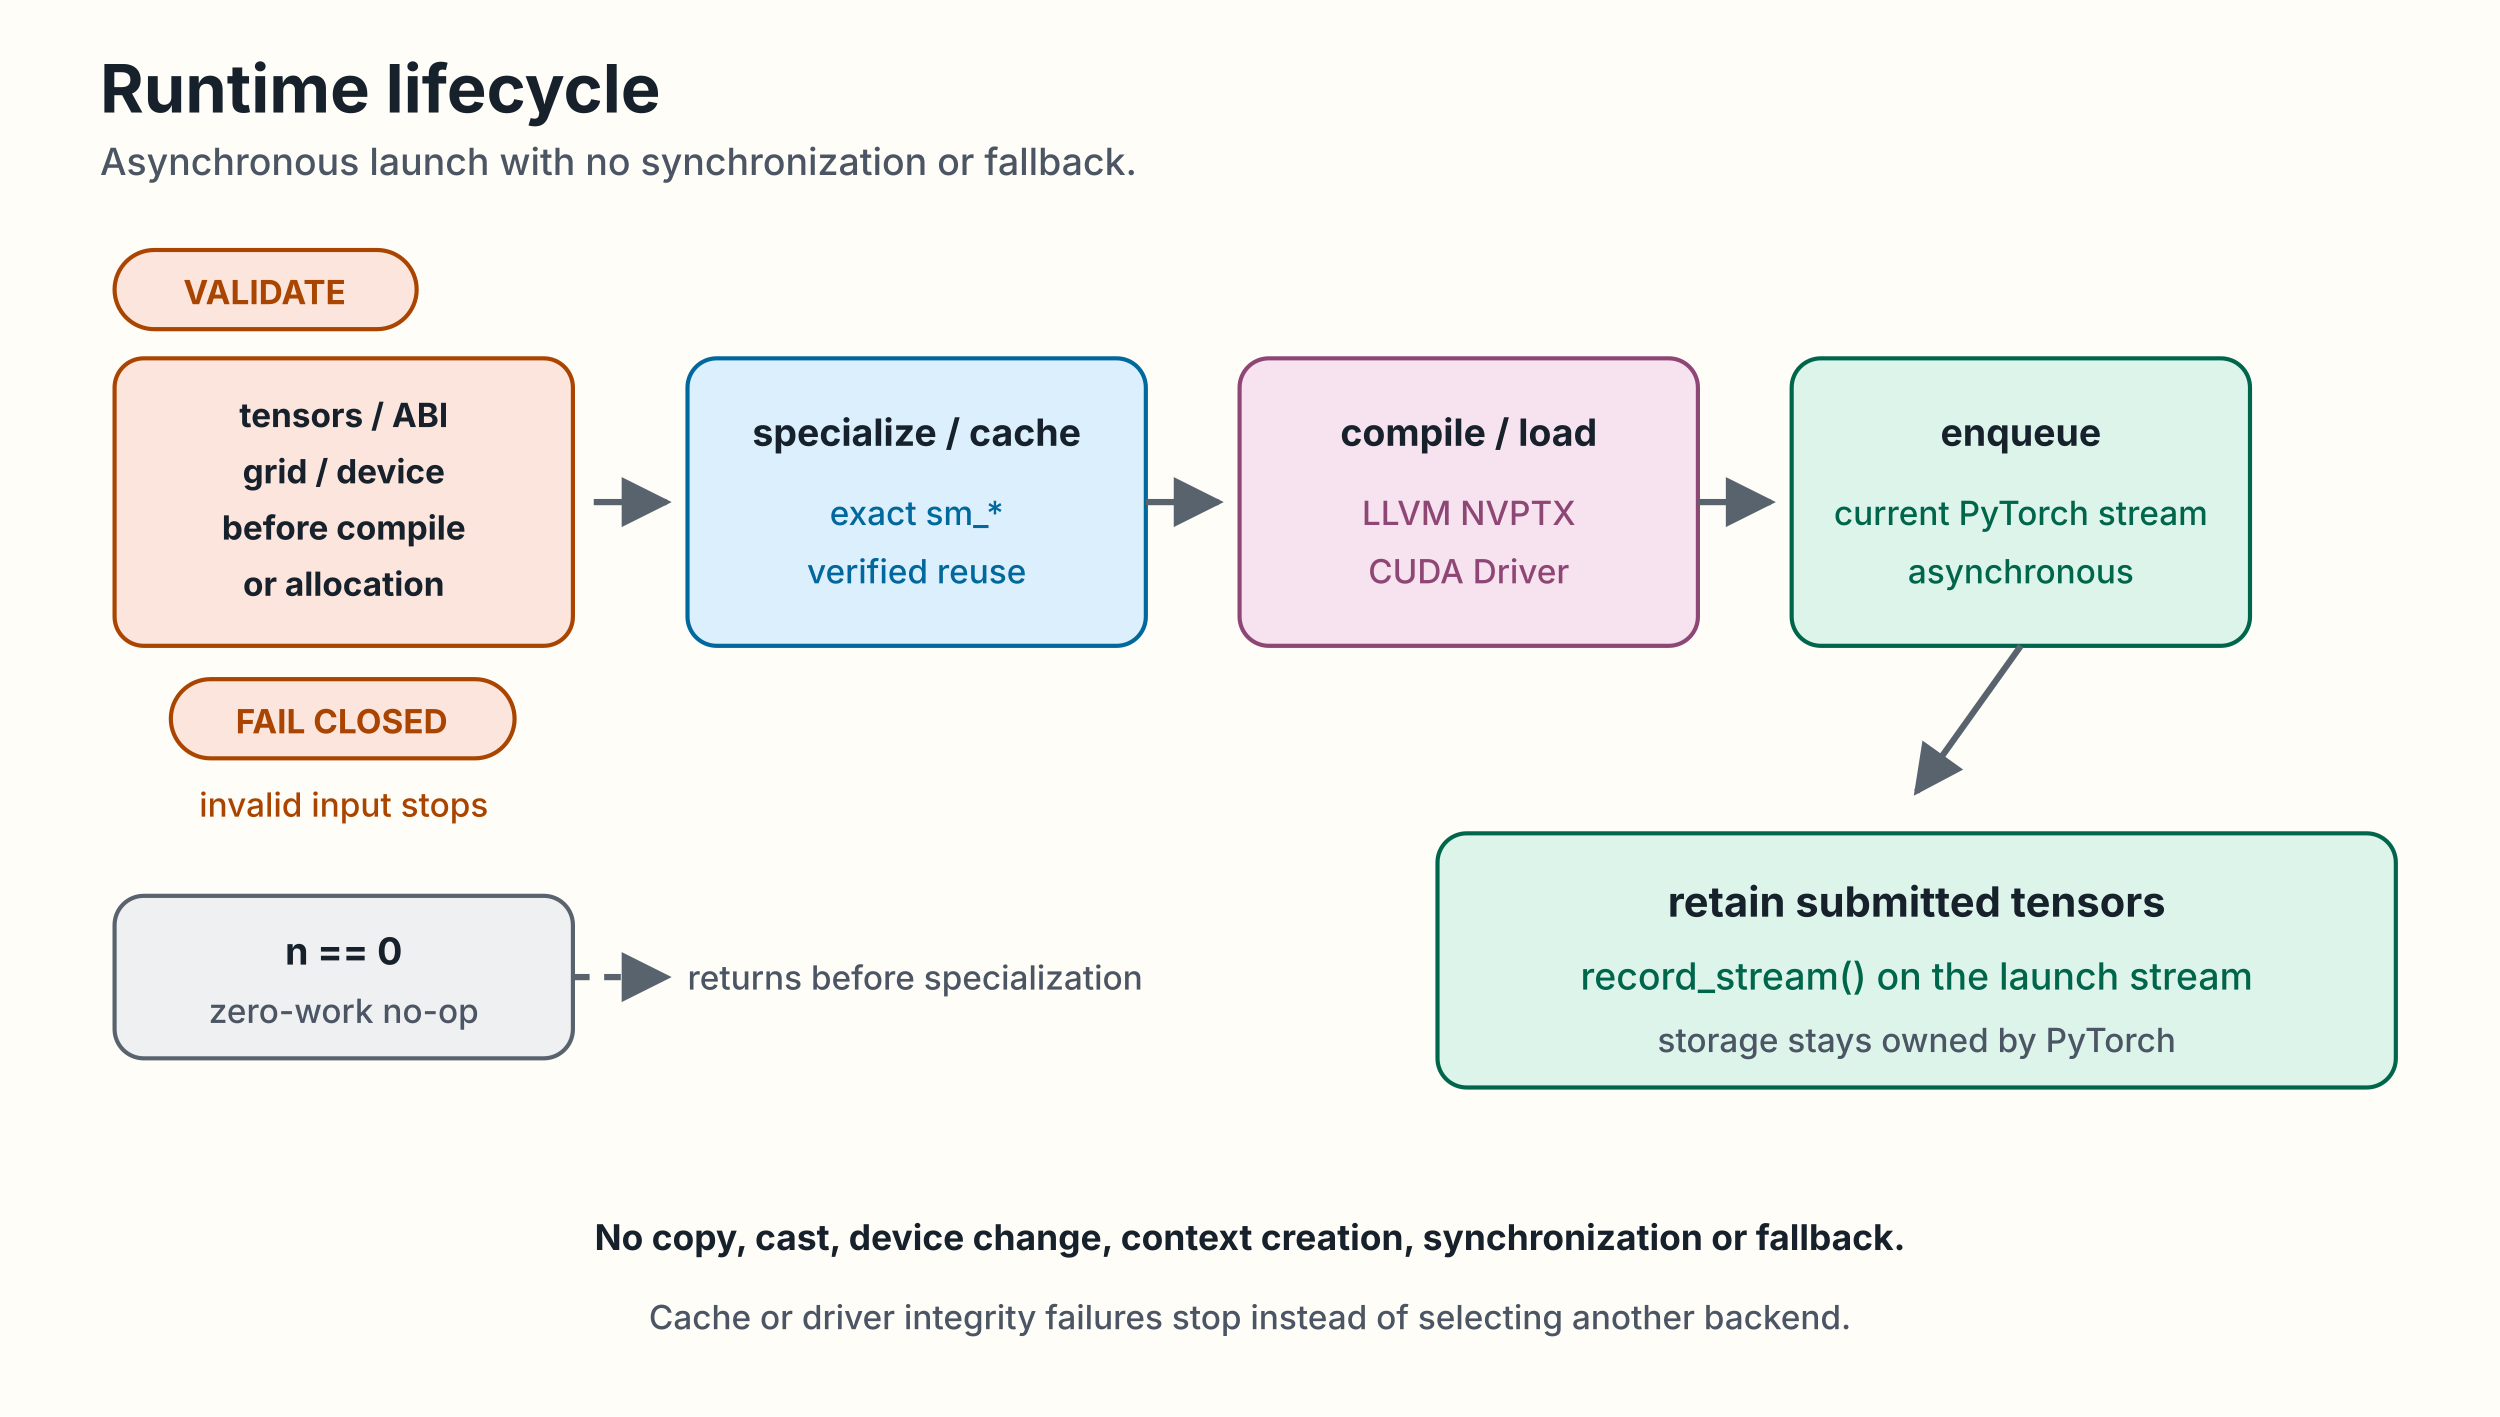
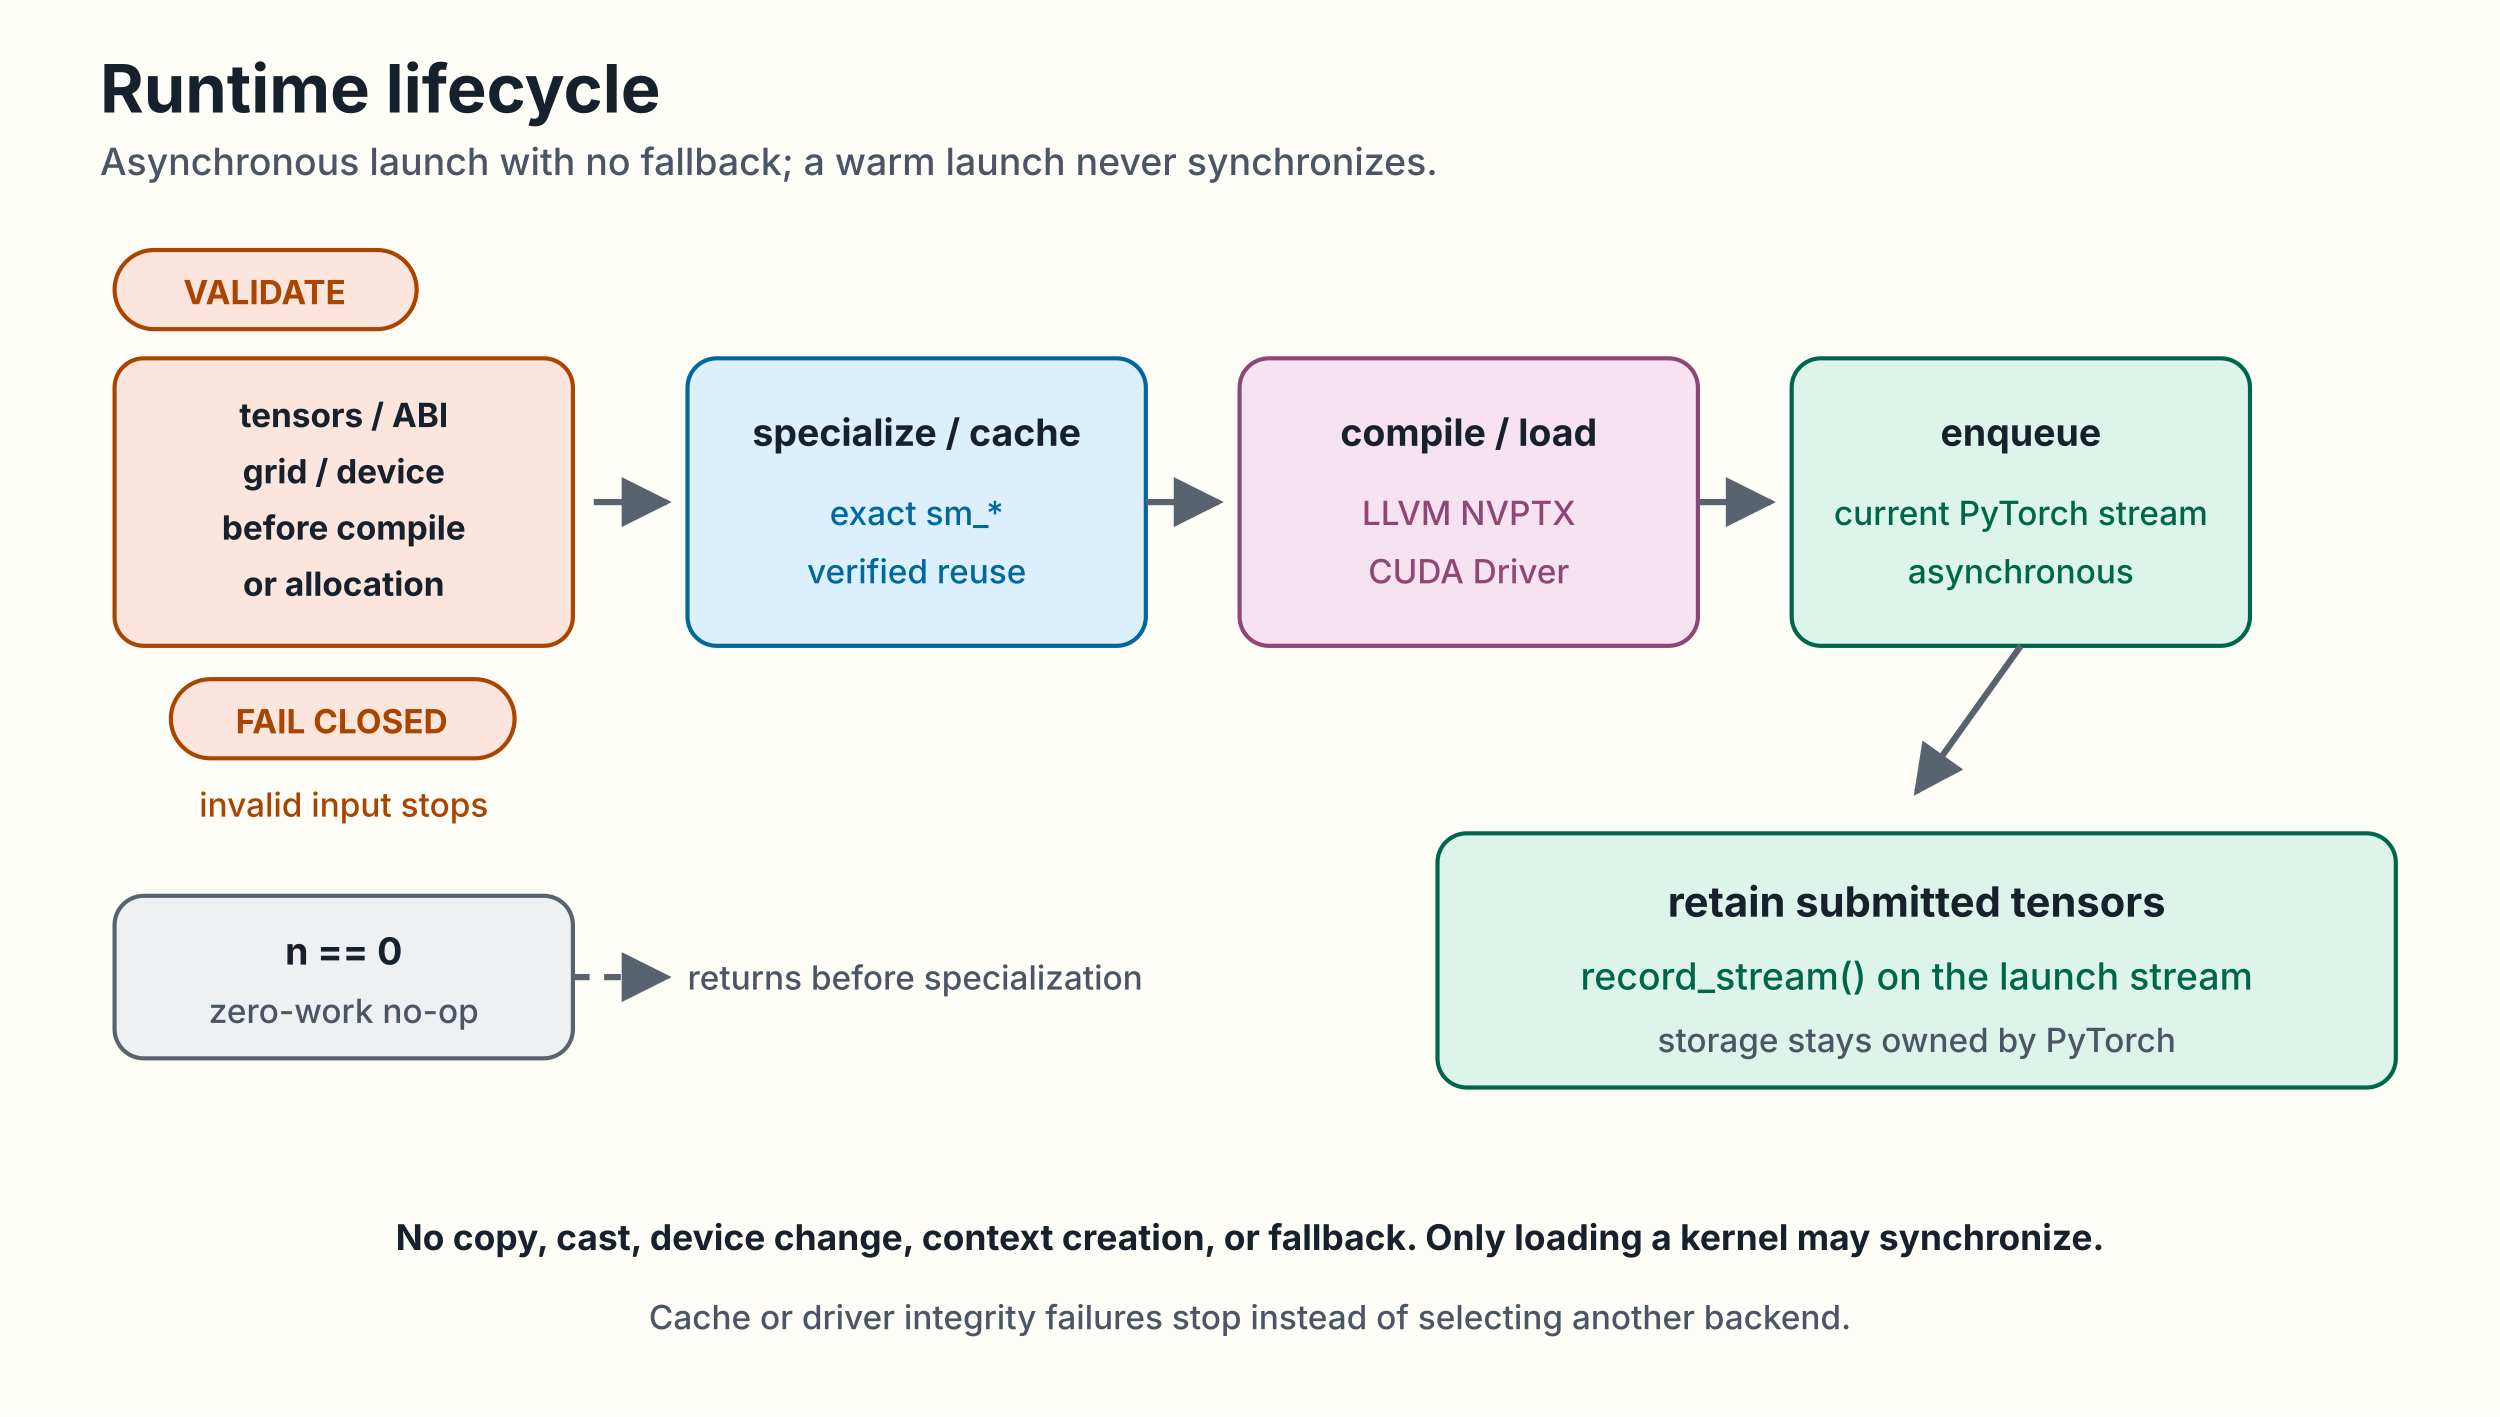
<svg xmlns="http://www.w3.org/2000/svg" viewBox="0 0 1200 680" role="img" aria-labelledby="runtime-lifecycle-title runtime-lifecycle-description" font-family="system-ui, -apple-system, BlinkMacSystemFont, 'Segoe UI', sans-serif">
  <defs>
    <marker id="runtime-lifecycle-arrow" viewBox="0 0 10 10" refX="9" refY="5" markerWidth="8" markerHeight="8" orient="auto">
      <path d="M 0 0 L 10 5 L 0 10 z" fill="#59636E" />
    </marker>
  </defs>
  <rect data-role="canvas" x="0" y="0" width="1200" height="680" fill="#FFFDF8" />
  <text x="48" y="54" font-size="32" font-weight="750" fill="#17212B" text-anchor="start">Runtime lifecycle</text>
-   <text x="48" y="84" font-size="18" font-weight="500" fill="#4B5563" text-anchor="start">Asynchronous launch with no synchronization or fallback.</text>
+   <text x="48" y="84" font-size="18" font-weight="500" fill="#4B5563" text-anchor="start">Asynchronous launch with no fallback; a warm launch never synchronizes.</text>
  <rect x="55" y="120" width="145" height="38" rx="19" fill="#FCE5DC" stroke="#A94500" stroke-width="2" />
  <text x="127" y="146" font-size="16" font-weight="750" fill="#A94500" text-anchor="middle">VALIDATE</text>
  <rect x="55" y="172" width="220" height="138" rx="14" fill="#FCE5DC" stroke="#A94500" stroke-width="2" />
  <text x="165" y="205" font-size="16" font-weight="650" fill="#17212B" text-anchor="middle">tensors / ABI</text>
  <text x="165" y="232" font-size="16" font-weight="650" fill="#17212B" text-anchor="middle">grid / device</text>
  <text x="165" y="259" font-size="16" font-weight="650" fill="#17212B" text-anchor="middle">before compile</text>
  <text x="165" y="286" font-size="16" font-weight="650" fill="#17212B" text-anchor="middle">or allocation</text>
  <rect x="82" y="326" width="165" height="38" rx="19" fill="#FCE5DC" stroke="#A94500" stroke-width="2" />
  <text x="164" y="352" font-size="16" font-weight="750" fill="#A94500" text-anchor="middle">FAIL CLOSED</text>
  <text x="165" y="392" font-size="16" font-weight="500" fill="#A94500" text-anchor="middle">invalid input stops</text>
  <rect x="330" y="172" width="220" height="138" rx="14" fill="#DCEFFD" stroke="#00689D" stroke-width="2" />
  <text x="440" y="214" font-size="18" font-weight="750" fill="#17212B" text-anchor="middle">specialize / cache</text>
  <text x="440" y="252" font-size="16" font-weight="500" fill="#00689D" text-anchor="middle">exact sm_*</text>
  <text x="440" y="280" font-size="16" font-weight="500" fill="#00689D" text-anchor="middle">verified reuse</text>
  <line x1="285" y1="241" x2="320" y2="241" stroke="#59636E" stroke-width="3" marker-end="url(#runtime-lifecycle-arrow)" />
  <rect x="595" y="172" width="220" height="138" rx="14" fill="#F7E2EF" stroke="#8E4775" stroke-width="2" />
  <text x="705" y="214" font-size="18" font-weight="750" fill="#17212B" text-anchor="middle">compile / load</text>
  <text x="705" y="252" font-size="16" font-weight="500" fill="#8E4775" text-anchor="middle">LLVM NVPTX</text>
  <text x="705" y="280" font-size="16" font-weight="500" fill="#8E4775" text-anchor="middle">CUDA Driver</text>
  <line x1="550" y1="241" x2="585" y2="241" stroke="#59636E" stroke-width="3" marker-end="url(#runtime-lifecycle-arrow)" />
  <rect x="860" y="172" width="220" height="138" rx="14" fill="#DDF4EB" stroke="#00664B" stroke-width="2" />
  <text x="970" y="214" font-size="18" font-weight="750" fill="#17212B" text-anchor="middle">enqueue</text>
  <text x="970" y="252" font-size="16" font-weight="500" fill="#00664B" text-anchor="middle">current PyTorch stream</text>
  <text x="970" y="280" font-size="16" font-weight="500" fill="#00664B" text-anchor="middle">asynchronous</text>
  <line x1="815" y1="241" x2="850" y2="241" stroke="#59636E" stroke-width="3" marker-end="url(#runtime-lifecycle-arrow)" />
  <rect x="55" y="430" width="220" height="78" rx="14" fill="#EEF0F2" stroke="#59636E" stroke-width="2" />
  <text x="165" y="463" font-size="18" font-weight="750" fill="#17212B" text-anchor="middle">n == 0</text>
  <text x="165" y="491" font-size="16" font-weight="500" fill="#4B5563" text-anchor="middle">zero-work no-op</text>
  <line x1="275" y1="469" x2="320" y2="469" stroke="#59636E" stroke-width="3" stroke-dasharray="8 7" marker-end="url(#runtime-lifecycle-arrow)" />
  <text x="330" y="475" font-size="16" font-weight="500" fill="#4B5563" text-anchor="start">returns before specialization</text>
  <line x1="970" y1="310" x2="920" y2="380" stroke="#59636E" stroke-width="3" marker-end="url(#runtime-lifecycle-arrow)" />
  <rect x="690" y="400" width="460" height="122" rx="14" fill="#DDF4EB" stroke="#00664B" stroke-width="2" />
  <text x="920" y="440" font-size="20" font-weight="750" fill="#17212B" text-anchor="middle">retain submitted tensors</text>
  <text x="920" y="475" font-size="18" font-weight="500" fill="#00664B" text-anchor="middle">record_stream() on the launch stream</text>
  <text x="920" y="505" font-size="16" font-weight="500" fill="#4B5563" text-anchor="middle">storage stays owned by PyTorch</text>
-   <text x="600" y="600" font-size="17" font-weight="650" fill="#17212B" text-anchor="middle">No copy, cast, device change, context creation, synchronization or fallback.</text>
+   <text x="600" y="600" font-size="17" font-weight="650" fill="#17212B" text-anchor="middle">No copy, cast, device change, context creation, or fallback. Only loading a kernel may synchronize.</text>
  <text x="600" y="638" font-size="16" font-weight="500" fill="#4B5563" text-anchor="middle">Cache or driver integrity failures stop instead of selecting another backend.</text>
</svg>
